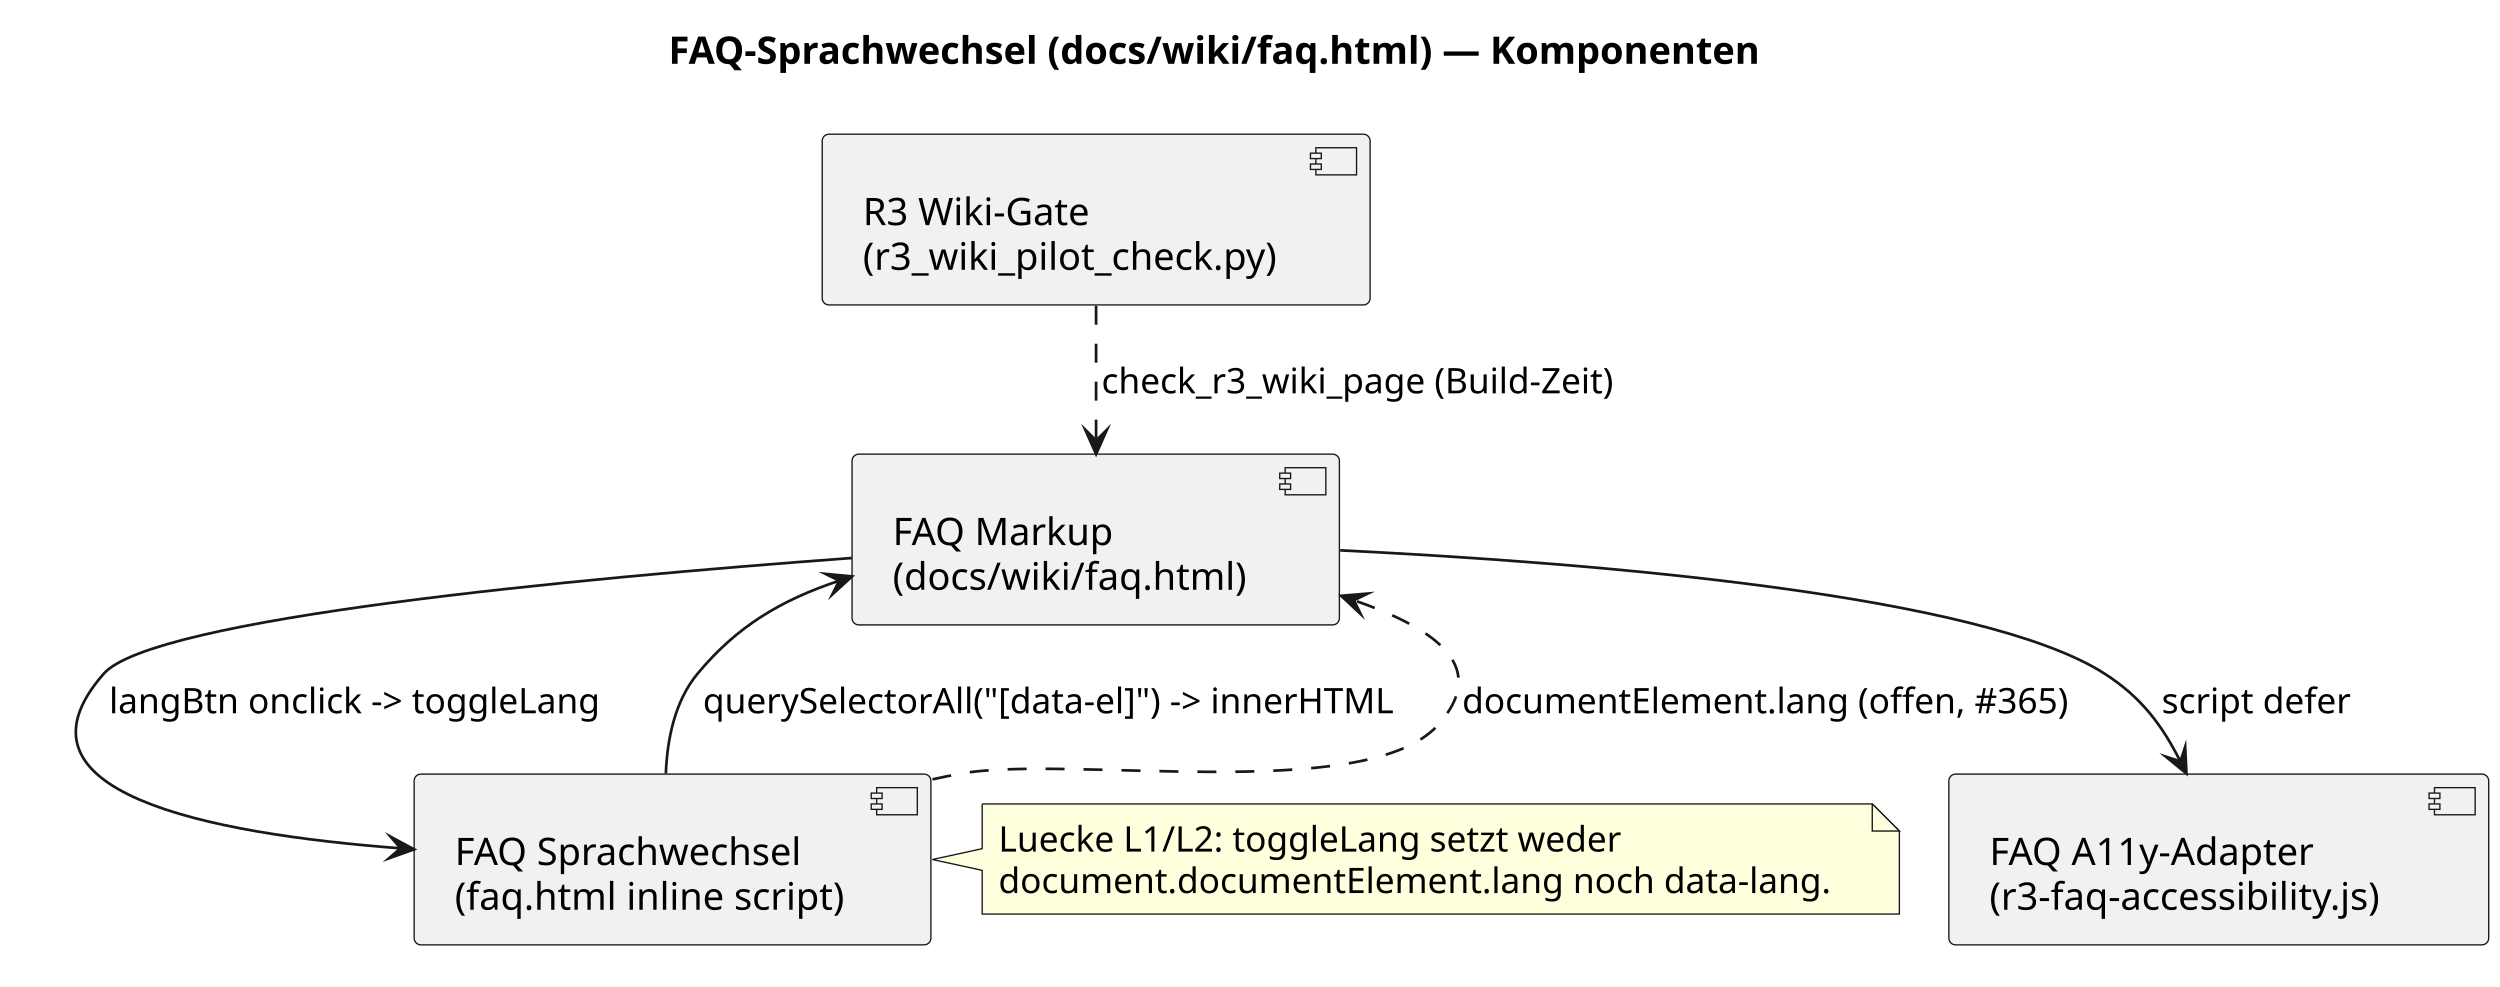
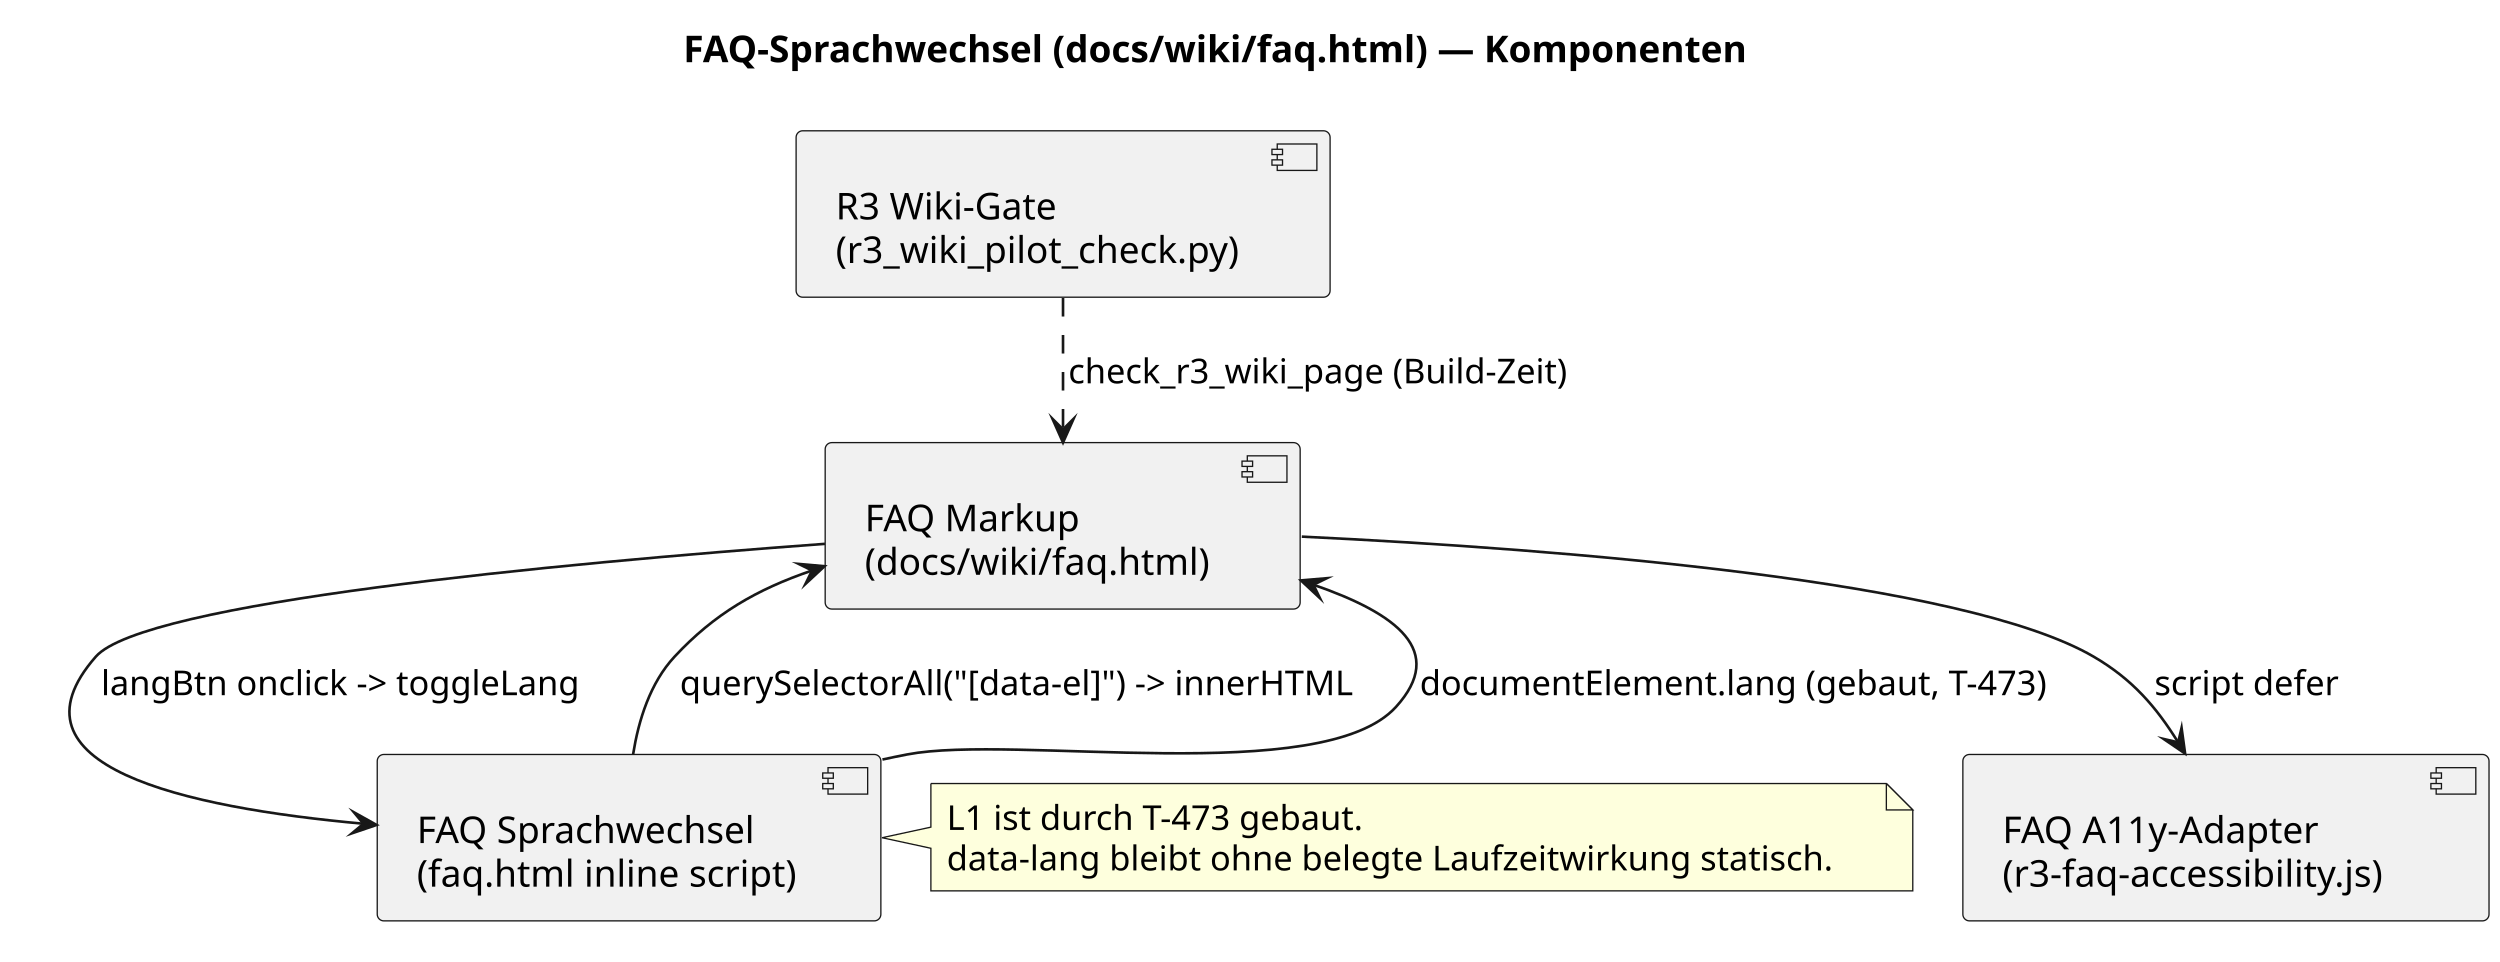
- <svg xmlns="http://www.w3.org/2000/svg" version="1.1" data-diagram-type="DESCRIPTION" style="width:922px;height:364px;background:#FFFFFF;" width="922px" height="364px" viewBox="0 0 922 364" zoomAndPan="magnify" preserveAspectRatio="none" contentStyleType="text/css">
+ <svg xmlns="http://www.w3.org/2000/svg" version="1.1" data-diagram-type="DESCRIPTION" style="width:946px;height:364px;background:#FFFFFF;" width="946px" height="364px" viewBox="0 0 946 364" zoomAndPan="magnify" preserveAspectRatio="none" contentStyleType="text/css">
  <defs />
  <g font-family="sans-serif" lengthAdjust="spacing">
    <g class="title" data-source-line="402">
-       <text x="246.557" y="23.535" fill="#000" font-size="14" textLength="422.721" font-weight="700">FAQ-Sprachwechsel (docs/wiki/faq.html) — Komponenten</text>
+       <text x="258.563" y="23.535" fill="#000" font-size="14" textLength="422.721" font-weight="700">FAQ-Sprachwechsel (docs/wiki/faq.html) — Komponenten</text>
    </g>
    <g class="entity" data-qualified-name="Markup" id="ent0001" data-source-line="404">
-       <rect x="314.235" y="167.488" width="179.733" height="62.977" fill="#F1F1F1" style="stroke:#181818;stroke-width:0.5;" rx="2.5" ry="2.5" />
-       <rect x="473.969" y="172.488" width="15" height="10" fill="#F1F1F1" style="stroke:#181818;stroke-width:0.5;" />
-       <rect x="471.969" y="174.488" width="4" height="2" fill="#F1F1F1" style="stroke:#181818;stroke-width:0.5;" />
-       <rect x="471.969" y="178.488" width="4" height="2" fill="#F1F1F1" style="stroke:#181818;stroke-width:0.5;" />
-       <text x="329.235" y="201.023" fill="#000" font-size="14" textLength="83.672">FAQ Markup</text>
-       <text x="329.235" y="217.512" fill="#000" font-size="14" textLength="139.733">(docs/wiki/faq.html)</text>
+       <rect x="312.247" y="167.488" width="179.733" height="62.977" fill="#F1F1F1" style="stroke:#181818;stroke-width:0.5;" rx="2.5" ry="2.5" />
+       <rect x="471.981" y="172.488" width="15" height="10" fill="#F1F1F1" style="stroke:#181818;stroke-width:0.5;" />
+       <rect x="469.981" y="174.488" width="4" height="2" fill="#F1F1F1" style="stroke:#181818;stroke-width:0.5;" />
+       <rect x="469.981" y="178.488" width="4" height="2" fill="#F1F1F1" style="stroke:#181818;stroke-width:0.5;" />
+       <text x="327.247" y="201.023" fill="#000" font-size="14" textLength="83.672">FAQ Markup</text>
+       <text x="327.247" y="217.512" fill="#000" font-size="14" textLength="139.733">(docs/wiki/faq.html)</text>
    </g>
    <g class="entity" data-qualified-name="Toggle" id="ent0002" data-source-line="405">
-       <rect x="152.735" y="285.488" width="190.575" height="62.977" fill="#F1F1F1" style="stroke:#181818;stroke-width:0.5;" rx="2.5" ry="2.5" />
-       <rect x="323.31" y="290.488" width="15" height="10" fill="#F1F1F1" style="stroke:#181818;stroke-width:0.5;" />
-       <rect x="321.31" y="292.488" width="4" height="2" fill="#F1F1F1" style="stroke:#181818;stroke-width:0.5;" />
-       <rect x="321.31" y="296.488" width="4" height="2" fill="#F1F1F1" style="stroke:#181818;stroke-width:0.5;" />
-       <text x="167.735" y="319.023" fill="#000" font-size="14" textLength="131.571">FAQ Sprachwechsel</text>
-       <text x="167.735" y="335.512" fill="#000" font-size="14" textLength="150.575">(faq.html inline script)</text>
+       <rect x="142.747" y="285.488" width="190.575" height="62.977" fill="#F1F1F1" style="stroke:#181818;stroke-width:0.5;" rx="2.5" ry="2.5" />
+       <rect x="313.323" y="290.488" width="15" height="10" fill="#F1F1F1" style="stroke:#181818;stroke-width:0.5;" />
+       <rect x="311.323" y="292.488" width="4" height="2" fill="#F1F1F1" style="stroke:#181818;stroke-width:0.5;" />
+       <rect x="311.323" y="296.488" width="4" height="2" fill="#F1F1F1" style="stroke:#181818;stroke-width:0.5;" />
+       <text x="157.747" y="319.023" fill="#000" font-size="14" textLength="131.571">FAQ Sprachwechsel</text>
+       <text x="157.747" y="335.512" fill="#000" font-size="14" textLength="150.575">(faq.html inline script)</text>
    </g>
    <g class="entity" data-qualified-name="A11y" id="ent0003" data-source-line="406">
-       <rect x="718.735" y="285.488" width="199.1" height="62.977" fill="#F1F1F1" style="stroke:#181818;stroke-width:0.5;" rx="2.5" ry="2.5" />
-       <rect x="897.835" y="290.488" width="15" height="10" fill="#F1F1F1" style="stroke:#181818;stroke-width:0.5;" />
-       <rect x="895.835" y="292.488" width="4" height="2" fill="#F1F1F1" style="stroke:#181818;stroke-width:0.5;" />
-       <rect x="895.835" y="296.488" width="4" height="2" fill="#F1F1F1" style="stroke:#181818;stroke-width:0.5;" />
-       <text x="733.735" y="319.023" fill="#000" font-size="14" textLength="129.028">FAQ A11y-Adapter</text>
-       <text x="733.735" y="335.512" fill="#000" font-size="14" textLength="159.1">(r3-faq-accessibility.js)</text>
+       <rect x="742.747" y="285.488" width="199.1" height="62.977" fill="#F1F1F1" style="stroke:#181818;stroke-width:0.5;" rx="2.5" ry="2.5" />
+       <rect x="921.847" y="290.488" width="15" height="10" fill="#F1F1F1" style="stroke:#181818;stroke-width:0.5;" />
+       <rect x="919.847" y="292.488" width="4" height="2" fill="#F1F1F1" style="stroke:#181818;stroke-width:0.5;" />
+       <rect x="919.847" y="296.488" width="4" height="2" fill="#F1F1F1" style="stroke:#181818;stroke-width:0.5;" />
+       <text x="757.747" y="319.023" fill="#000" font-size="14" textLength="129.028">FAQ A11y-Adapter</text>
+       <text x="757.747" y="335.512" fill="#000" font-size="14" textLength="159.1">(r3-faq-accessibility.js)</text>
    </g>
    <g class="entity" data-qualified-name="Gate" id="ent0004" data-source-line="407">
-       <rect x="303.235" y="49.488" width="202.06" height="62.977" fill="#F1F1F1" style="stroke:#181818;stroke-width:0.5;" rx="2.5" ry="2.5" />
-       <rect x="485.295" y="54.488" width="15" height="10" fill="#F1F1F1" style="stroke:#181818;stroke-width:0.5;" />
-       <rect x="483.295" y="56.488" width="4" height="2" fill="#F1F1F1" style="stroke:#181818;stroke-width:0.5;" />
-       <rect x="483.295" y="60.488" width="4" height="2" fill="#F1F1F1" style="stroke:#181818;stroke-width:0.5;" />
-       <text x="318.235" y="83.023" fill="#000" font-size="14" textLength="89.373">R3 Wiki-Gate</text>
-       <text x="318.235" y="99.512" fill="#000" font-size="14" textLength="162.06">(r3_wiki_pilot_check.py)</text>
+       <rect x="301.247" y="49.488" width="202.06" height="62.977" fill="#F1F1F1" style="stroke:#181818;stroke-width:0.5;" rx="2.5" ry="2.5" />
+       <rect x="483.307" y="54.488" width="15" height="10" fill="#F1F1F1" style="stroke:#181818;stroke-width:0.5;" />
+       <rect x="481.307" y="56.488" width="4" height="2" fill="#F1F1F1" style="stroke:#181818;stroke-width:0.5;" />
+       <rect x="481.307" y="60.488" width="4" height="2" fill="#F1F1F1" style="stroke:#181818;stroke-width:0.5;" />
+       <text x="316.247" y="83.023" fill="#000" font-size="14" textLength="89.373">R3 Wiki-Gate</text>
+       <text x="316.247" y="99.512" fill="#000" font-size="14" textLength="162.06">(r3_wiki_pilot_check.py)</text>
    </g>
    <g class="entity" data-qualified-name="GMN10" id="ent0011" data-source-line="416">
-       <path d="M362.235,296.488 L362.235,312.988 L343.858,316.988 L362.235,320.988 L362.235,337.109 A0,0 0 0 0 362.235,337.109 L700.491,337.109 A0,0 0 0 0 700.491,337.109 L700.491,306.488 L690.491,296.488 L362.235,296.488 A0,0 0 0 0 362.235,296.488" style="stroke:#181818;stroke-width:0.5;" fill="#FEFFDD" />
-       <path d="M690.491,296.488 L690.491,306.488 L700.491,306.488 L690.491,296.488" style="stroke:#181818;stroke-width:0.5;" fill="#FEFFDD" />
-       <text x="368.235" y="314.057" fill="#000" font-size="13" textLength="240.824">Luecke L1/L2: toggleLang setzt weder</text>
-       <text x="368.235" y="329.367" fill="#000" font-size="13" textLength="317.256">document.documentElement.lang noch data-lang.</text>
+       <path d="M352.247,296.488 L352.247,312.988 L333.755,316.988 L352.247,320.988 L352.247,337.109 A0,0 0 0 0 352.247,337.109 L723.797,337.109 A0,0 0 0 0 723.797,337.109 L723.797,306.488 L713.797,296.488 L352.247,296.488 A0,0 0 0 0 352.247,296.488" style="stroke:#181818;stroke-width:0.5;" fill="#FEFFDD" />
+       <path d="M713.797,296.488 L713.797,306.488 L723.797,306.488 L713.797,296.488" style="stroke:#181818;stroke-width:0.5;" fill="#FEFFDD" />
+       <text x="358.247" y="314.057" fill="#000" font-size="13" textLength="171.304">L1 ist durch T-473 gebaut.</text>
+       <text x="358.247" y="329.367" fill="#000" font-size="13" textLength="350.549">data-lang bleibt ohne belegte Laufzeitwirkung statisch.</text>
    </g>
    <g class="link" data-entity-1="ent0001" data-entity-2="ent0002" id="lnk5" data-link-type="dependency">
-       <polygon points="152.713,313.242,144.042,308.57,147.727,312.862,143.435,316.547,152.713,313.242" fill="#181818" style="stroke:#181818;stroke-width:1;stroke-linejoin:miter;stroke-miterlimit:10;" />
-       <path d="M314.151,205.794 C211.695,213.335 56.188,228 38.235,248.488 C0,292.124 75.581,307.374 147.727,312.862" style="stroke:#181818;stroke-width:1;" fill="none" />
-       <text x="40.235" y="263.057" fill="#000" font-size="13" textLength="192.543">langBtn onclick -&gt; toggleLang</text>
+       <polygon points="142.506,312.155,133.905,307.357,137.526,311.703,133.181,315.324,142.506,312.155" fill="#181818" style="stroke:#181818;stroke-width:1;stroke-linejoin:miter;stroke-miterlimit:10;" />
+       <path d="M312.163,205.794 C209.708,213.335 54.2,228 36.247,248.488 C0,289.856 69.097,305.487 137.526,311.703" style="stroke:#181818;stroke-width:1;" fill="none" />
+       <text x="38.247" y="263.057" fill="#000" font-size="13" textLength="192.543">langBtn onclick -&gt; toggleLang</text>
    </g>
    <g class="link" data-entity-1="ent0002" data-entity-2="ent0001" id="lnk6" data-link-type="dependency">
-       <polygon points="314.227,212.589,304.423,211.645,309.484,214.172,306.956,219.233,314.227,212.589" fill="#181818" style="stroke:#181818;stroke-width:1;stroke-linejoin:miter;stroke-miterlimit:10;" />
-       <path d="M245.564,285.276 C246.054,272.622 248.858,258.59 257.235,248.488 C271.731,231.008 287.93,221.367 309.484,214.172" style="stroke:#181818;stroke-width:1;" fill="none" />
-       <text x="259.235" y="263.057" fill="#000" font-size="13" textLength="269.147">querySelectorAll("[data-el]") -&gt; innerHTML</text>
+       <polygon points="312.019,214.258,302.209,213.385,307.288,215.876,304.798,220.955,312.019,214.258" fill="#181818" style="stroke:#181818;stroke-width:1;stroke-linejoin:miter;stroke-miterlimit:10;" />
+       <path d="M239.581,285.349 C241.621,272.555 246.027,258.397 255.247,248.488 C270.35,232.257 286.255,223.068 307.288,215.876" style="stroke:#181818;stroke-width:1;" fill="none" />
+       <text x="257.247" y="263.057" fill="#000" font-size="13" textLength="269.147">querySelectorAll("[data-el]") -&gt; innerHTML</text>
    </g>
    <g class="link" data-entity-1="ent0002" data-entity-2="ent0001" id="lnk7" data-link-type="dependency">
-       <polygon points="494.624,219.733,501.81,226.468,499.346,221.376,504.439,218.912,494.624,219.733" fill="#181818" style="stroke:#181818;stroke-width:1;stroke-linejoin:miter;stroke-miterlimit:10;" />
-       <path d="M343.91,287.422 C347.046,286.733 350.161,286.086 353.235,285.488 C392.045,277.943 503.731,296.825 530.235,267.488 C549.284,246.404 530.809,232.32 499.346,221.376" style="stroke:#181818;stroke-width:1;stroke-dasharray:7,7;" fill="none" />
-       <text x="539.235" y="263.057" fill="#000" font-size="13" textLength="231.315">documentElement.lang (offen, #365)</text>
+       <polygon points="492.265,219.628,499.463,226.35,496.991,221.263,502.078,218.79,492.265,219.628" fill="#181818" style="stroke:#181818;stroke-width:1;stroke-linejoin:miter;stroke-miterlimit:10;" />
+       <path d="M333.919,287.404 C337.056,286.721 340.171,286.079 343.247,285.488 C383.81,277.694 500.49,298.077 528.247,267.488 C547.425,246.354 528.672,232.22 496.991,221.263" style="stroke:#181818;stroke-width:1;" fill="none" />
+       <text x="537.247" y="263.057" fill="#000" font-size="13" textLength="249.622">documentElement.lang (gebaut, T-473)</text>
    </g>
    <g class="link" data-entity-1="ent0001" data-entity-2="ent0003" id="lnk8" data-link-type="dependency">
-       <polygon points="806.37,285.281,805.888,275.444,804.118,280.817,798.745,279.046,806.37,285.281" fill="#181818" style="stroke:#181818;stroke-width:1;stroke-linejoin:miter;stroke-miterlimit:10;" />
-       <path d="M494.275,202.971 C589.149,207.629 730.985,219.362 776.235,248.488 C789.698,257.154 797.332,267.361 804.118,280.817" style="stroke:#181818;stroke-width:1;" fill="none" />
-       <text x="797.235" y="263.057" fill="#000" font-size="13" textLength="72.287">script defer</text>
+       <polygon points="826.849,285.159,825.507,275.402,824.215,280.91,818.708,279.617,826.849,285.159" fill="#181818" style="stroke:#181818;stroke-width:1;stroke-linejoin:miter;stroke-miterlimit:10;" />
+       <path d="M492.6,203.061 C591.621,207.839 742.974,219.719 792.247,248.488 C806.856,257.018 815.858,267.427 824.215,280.91" style="stroke:#181818;stroke-width:1;" fill="none" />
+       <text x="815.247" y="263.057" fill="#000" font-size="13" textLength="72.287">script defer</text>
    </g>
    <g class="link" data-entity-1="ent0004" data-entity-2="ent0001" id="lnk9" data-link-type="dependency">
-       <polygon points="404.235,167.466,408.235,158.466,404.235,162.466,400.235,158.466,404.235,167.466" fill="#181818" style="stroke:#181818;stroke-width:1;stroke-linejoin:miter;stroke-miterlimit:10;" />
-       <path d="M404.235,112.77 C404.235,129.684 404.235,145.592 404.235,162.466" style="stroke:#181818;stroke-width:1;stroke-dasharray:7,7;" fill="none" />
-       <text x="406.235" y="145.057" fill="#000" font-size="13" textLength="200.161">check_r3_wiki_page (Build-Zeit)</text>
+       <polygon points="402.247,167.466,406.247,158.466,402.247,162.466,398.247,158.466,402.247,167.466" fill="#181818" style="stroke:#181818;stroke-width:1;stroke-linejoin:miter;stroke-miterlimit:10;" />
+       <path d="M402.247,112.77 C402.247,129.684 402.247,145.592 402.247,162.466" style="stroke:#181818;stroke-width:1;stroke-dasharray:7,7;" fill="none" />
+       <text x="404.247" y="145.057" fill="#000" font-size="13" textLength="200.161">check_r3_wiki_page (Build-Zeit)</text>
    </g>
  </g>
</svg>
